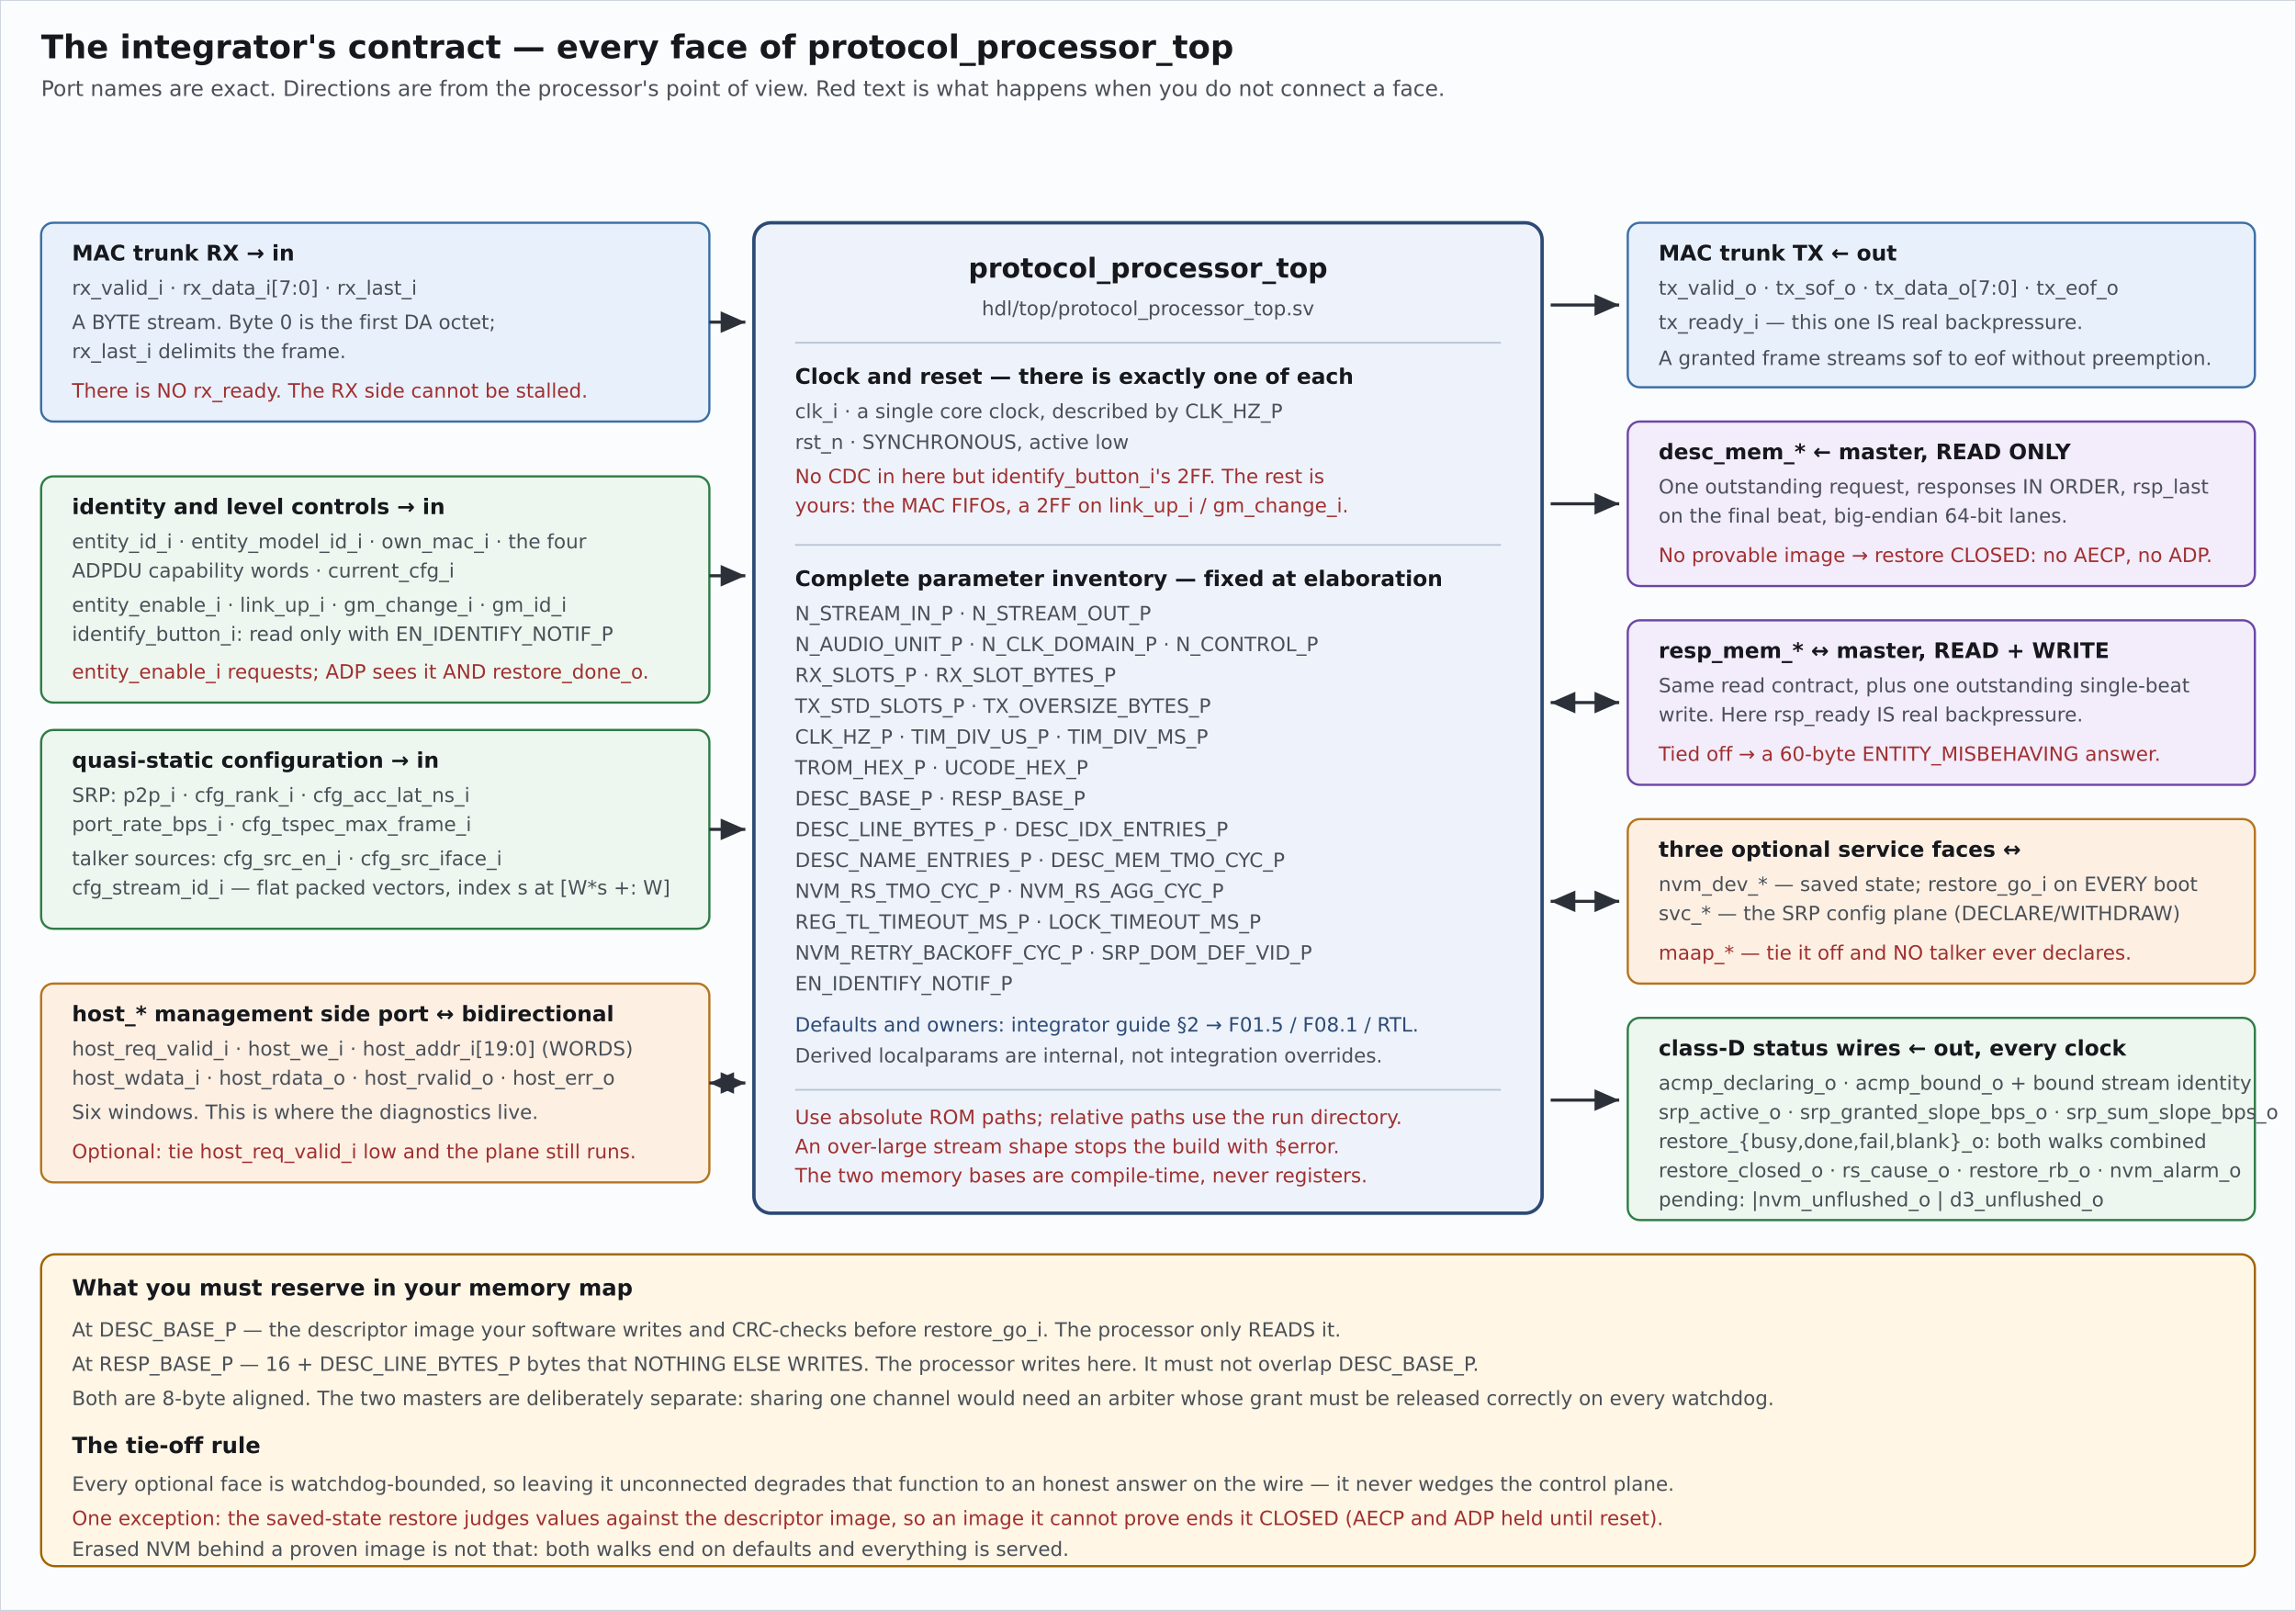
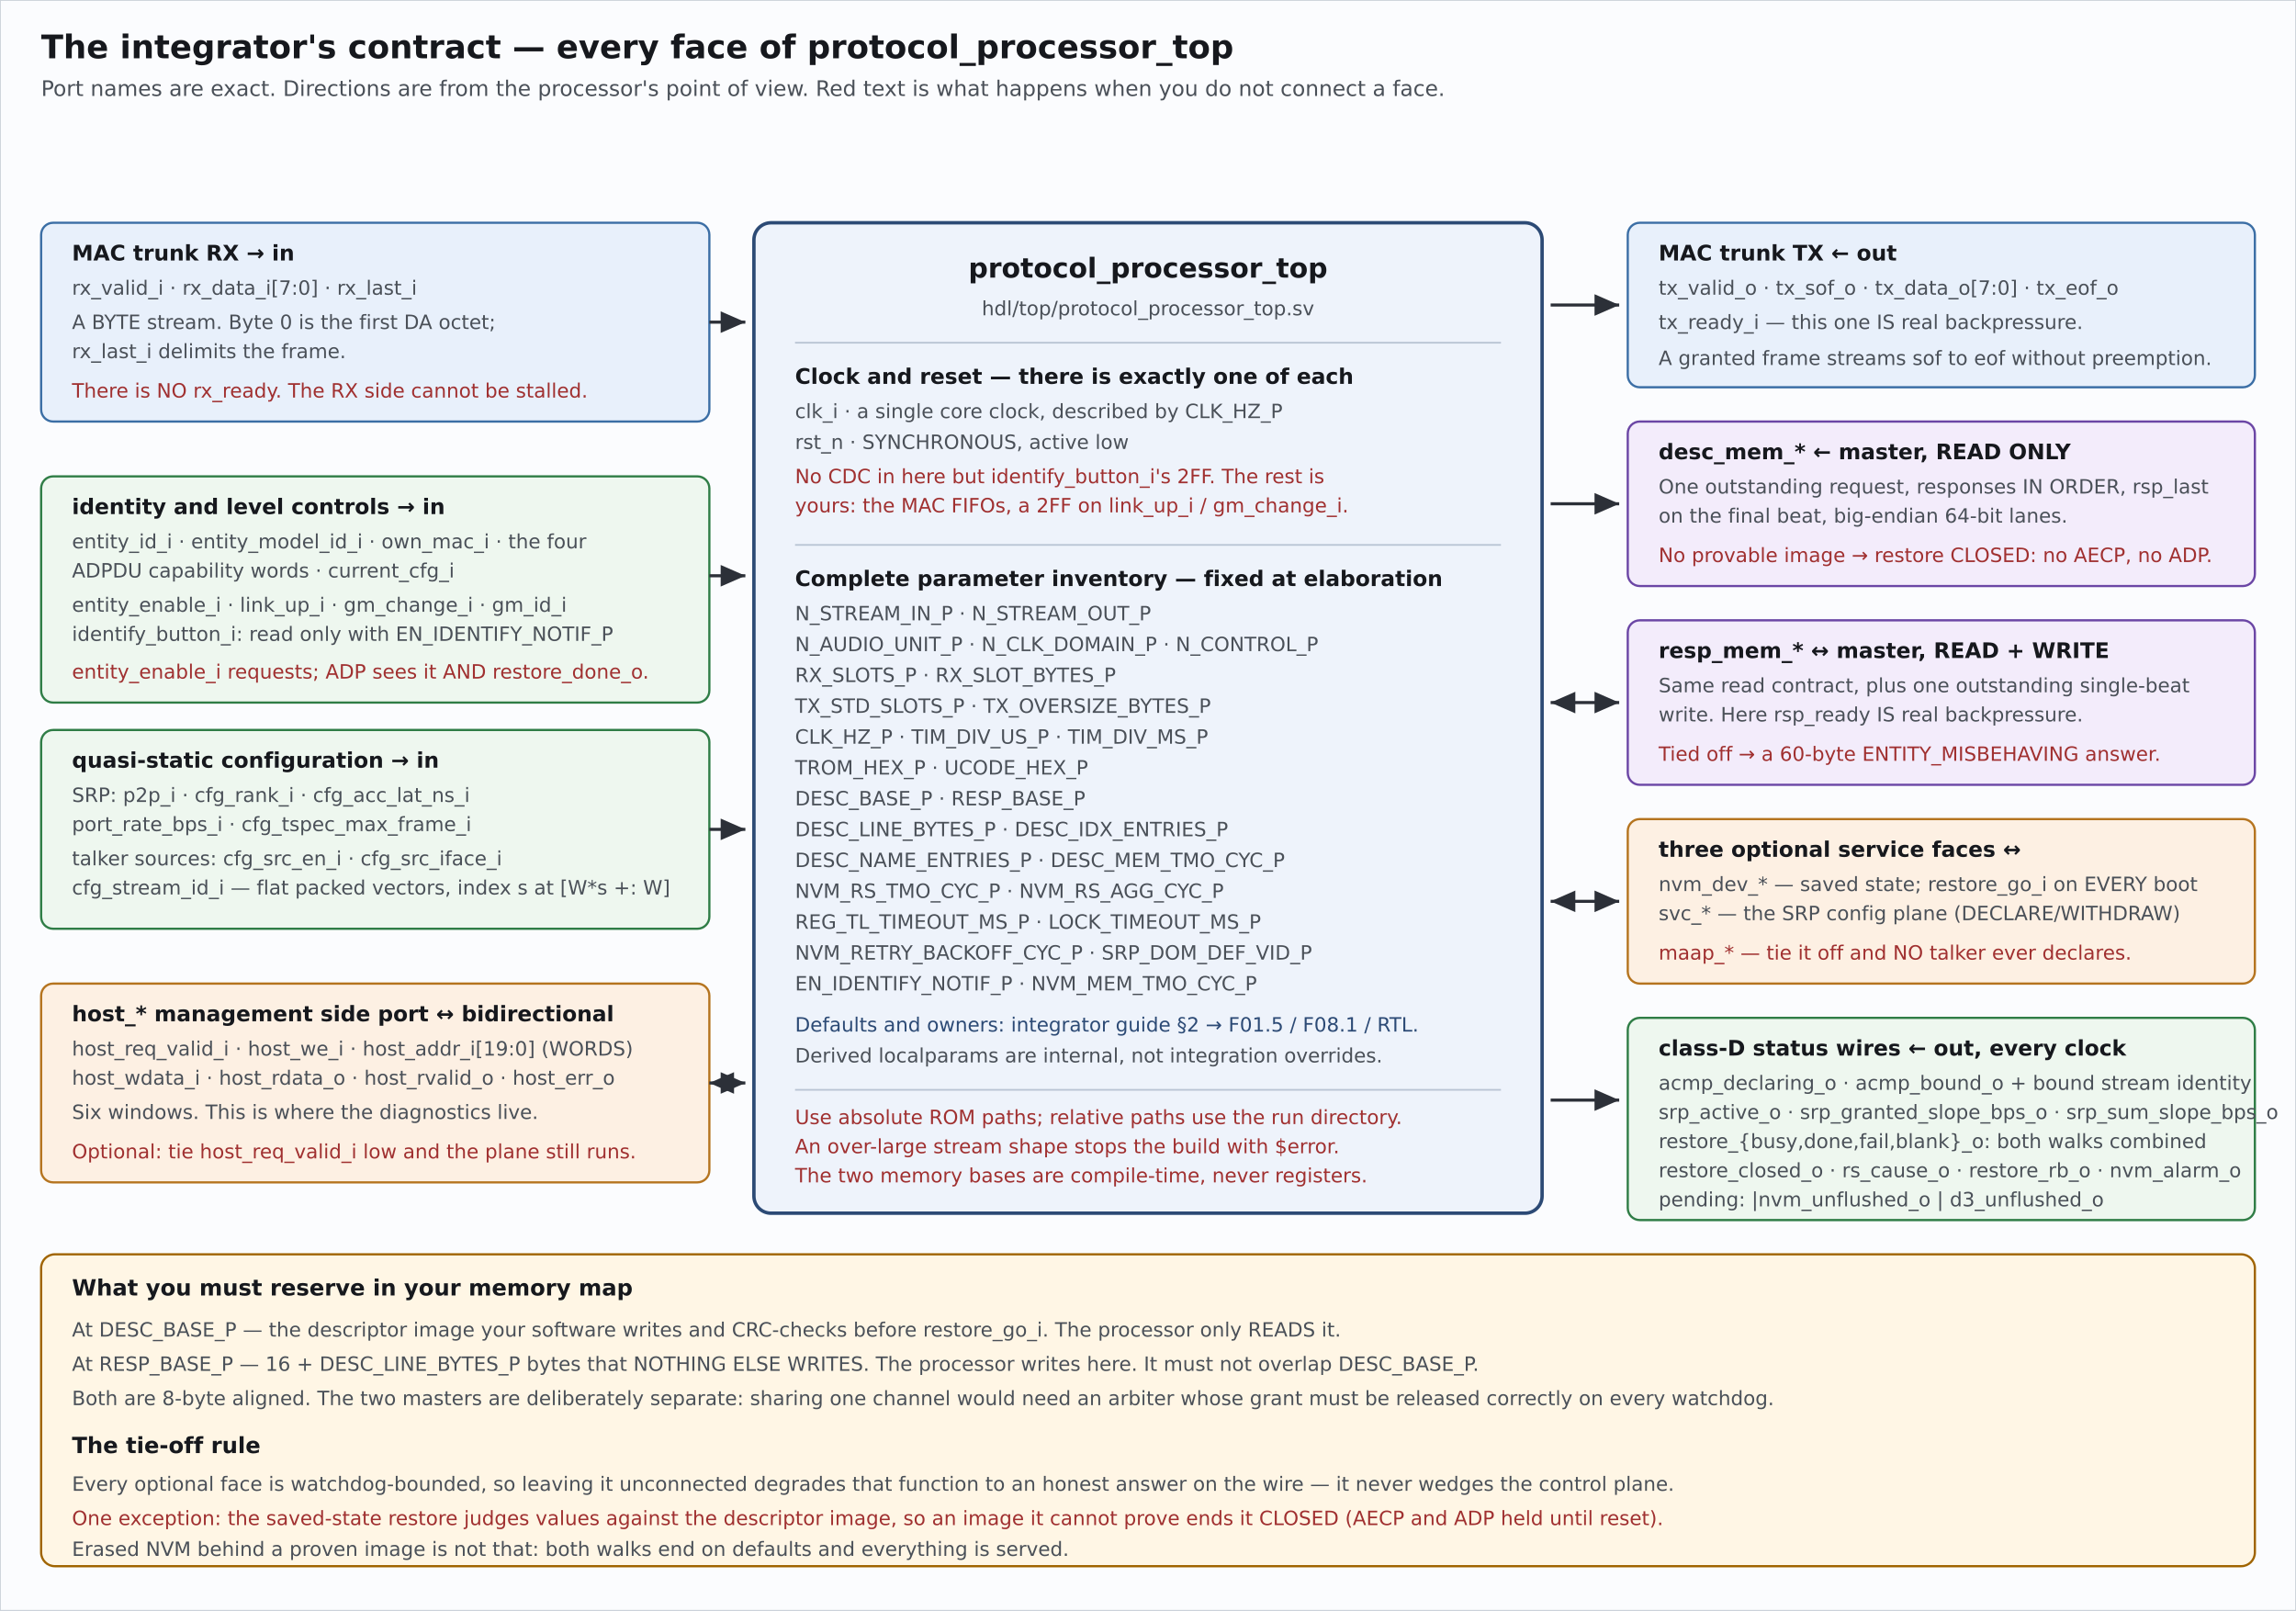
<svg xmlns="http://www.w3.org/2000/svg" width="1340" height="940" viewBox="0 0 1340 940" font-family="DejaVu Sans, Verdana, Helvetica, Arial, sans-serif">
  <defs>
    <marker id="ah" markerWidth="9" markerHeight="9" refX="8" refY="4.5" orient="auto">
      <path d="M0,1 L8,4.5 L0,8 z" fill="#2c3038" />
    </marker>
    <marker id="ahb" markerWidth="9" markerHeight="9" refX="1" refY="4.5" orient="auto">
      <path d="M9,1 L1,4.5 L9,8 z" fill="#2c3038" />
    </marker>
  </defs>
  <rect x="0" y="0" width="1340" height="940" fill="#fbfcfe" stroke="#ccd2da" stroke-width="1" />
  <text x="24" y="34" font-size="19" font-weight="bold" fill="#16181d">The integrator's contract — every face of protocol_processor_top</text>
  <text x="24" y="56" font-size="12.5" fill="#4a5058">Port names are exact. Directions are from the processor's point of view. Red text is what happens when you do not connect a face.</text>
  <rect x="440" y="130" width="460" height="578" rx="10" fill="#eef3fb" stroke="#2c4a75" stroke-width="2" />
  <text x="670" y="162" font-size="16" font-weight="bold" text-anchor="middle" fill="#16181d">protocol_processor_top</text>
  <text x="670" y="184" font-size="11.5" text-anchor="middle" fill="#4a5058">hdl/top/protocol_processor_top.sv</text>
  <line x1="464" y1="200" x2="876" y2="200" stroke="#b9c4d4" stroke-width="1" />
  <text x="464" y="224" font-size="12.5" font-weight="bold" fill="#16181d">Clock and reset — there is exactly one of each</text>
  <text x="464" y="244" font-size="11.5" fill="#4a5058">clk_i · a single core clock, described by CLK_HZ_P</text>
  <text x="464" y="262" font-size="11.5" fill="#4a5058">rst_n · SYNCHRONOUS, active low</text>
  <text x="464" y="282" font-size="11.5" fill="#a03030">No CDC in here but identify_button_i's 2FF. The rest is</text>
  <text x="464" y="299" font-size="11.5" fill="#a03030">yours: the MAC FIFOs, a 2FF on link_up_i / gm_change_i.</text>
  <line x1="464" y1="318" x2="876" y2="318" stroke="#b9c4d4" stroke-width="1" />
  <text x="464" y="342" font-size="12.5" font-weight="bold" fill="#16181d">Complete parameter inventory — fixed at elaboration</text>
  <g id="integration-parameters" font-size="11.5" fill="#4a5058">
    <text x="464" y="362">N_STREAM_IN_P · N_STREAM_OUT_P</text>
    <text x="464" y="380">N_AUDIO_UNIT_P · N_CLK_DOMAIN_P · N_CONTROL_P</text>
    <text x="464" y="398">RX_SLOTS_P · RX_SLOT_BYTES_P</text>
    <text x="464" y="416">TX_STD_SLOTS_P · TX_OVERSIZE_BYTES_P</text>
    <text x="464" y="434">CLK_HZ_P · TIM_DIV_US_P · TIM_DIV_MS_P</text>
    <text x="464" y="452">TROM_HEX_P · UCODE_HEX_P</text>
    <text x="464" y="470">DESC_BASE_P · RESP_BASE_P</text>
    <text x="464" y="488">DESC_LINE_BYTES_P · DESC_IDX_ENTRIES_P</text>
    <text x="464" y="506">DESC_NAME_ENTRIES_P · DESC_MEM_TMO_CYC_P</text>
    <text x="464" y="524">NVM_RS_TMO_CYC_P · NVM_RS_AGG_CYC_P</text>
    <text x="464" y="542">REG_TL_TIMEOUT_MS_P · LOCK_TIMEOUT_MS_P</text>
    <text x="464" y="560">NVM_RETRY_BACKOFF_CYC_P · SRP_DOM_DEF_VID_P</text>
-     <text x="464" y="578">EN_IDENTIFY_NOTIF_P</text>
+     <text x="464" y="578">EN_IDENTIFY_NOTIF_P · NVM_MEM_TMO_CYC_P</text>
  </g>
  <a href="../guides/integrator.md#integration-parameters">
    <text x="464" y="602" font-size="11.5" fill="#2c4a75">Defaults and owners: integrator guide §2 → F01.5 / F08.1 / RTL.</text>
  </a>
  <text x="464" y="620" font-size="11.5" fill="#4a5058">Derived localparams are internal, not integration overrides.</text>
  <line x1="464" y1="636" x2="876" y2="636" stroke="#b9c4d4" stroke-width="1" />
  <text x="464" y="656" font-size="11.5" fill="#a03030">Use absolute ROM paths; relative paths use the run directory.</text>
  <text x="464" y="673" font-size="11.5" fill="#a03030">An over-large stream shape stops the build with $error.</text>
  <text x="464" y="690" font-size="11.5" fill="#a03030">The two memory bases are compile-time, never registers.</text>
  <rect x="24" y="130" width="390" height="116" rx="7" fill="#e8f0fb" stroke="#3b6ea5" stroke-width="1.3" />
  <text x="42" y="152" font-size="12.5" font-weight="bold" fill="#16181d">MAC trunk RX  →  in</text>
  <text x="42" y="172" font-size="11.5" fill="#4a5058">rx_valid_i · rx_data_i[7:0] · rx_last_i</text>
  <text x="42" y="192" font-size="11.5" fill="#4a5058">A BYTE stream. Byte 0 is the first DA octet;</text>
  <text x="42" y="209" font-size="11.5" fill="#4a5058">rx_last_i delimits the frame.</text>
  <text x="42" y="232" font-size="11.5" fill="#a03030">There is NO rx_ready. The RX side cannot be stalled.</text>
  <rect x="24" y="278" width="390" height="132" rx="7" fill="#eef7ef" stroke="#2f7d46" stroke-width="1.3" />
  <text x="42" y="300" font-size="12.5" font-weight="bold" fill="#16181d">identity and level controls  →  in</text>
  <text x="42" y="320" font-size="11.5" fill="#4a5058">entity_id_i · entity_model_id_i · own_mac_i · the four</text>
  <text x="42" y="337" font-size="11.5" fill="#4a5058">ADPDU capability words · current_cfg_i</text>
  <text x="42" y="357" font-size="11.5" fill="#4a5058">entity_enable_i · link_up_i · gm_change_i · gm_id_i</text>
  <text x="42" y="374" font-size="11.5" fill="#4a5058">identify_button_i: read only with EN_IDENTIFY_NOTIF_P</text>
  <text x="42" y="396" font-size="11.5" fill="#a03030">entity_enable_i requests; ADP sees it AND restore_done_o.</text>
  <rect x="24" y="426" width="390" height="116" rx="7" fill="#eef7ef" stroke="#2f7d46" stroke-width="1.3" />
  <text x="42" y="448" font-size="12.5" font-weight="bold" fill="#16181d">quasi-static configuration  →  in</text>
  <text x="42" y="468" font-size="11.5" fill="#4a5058">SRP: p2p_i · cfg_rank_i · cfg_acc_lat_ns_i</text>
  <text x="42" y="485" font-size="11.5" fill="#4a5058">port_rate_bps_i · cfg_tspec_max_frame_i</text>
  <text x="42" y="505" font-size="11.5" fill="#4a5058">talker sources: cfg_src_en_i · cfg_src_iface_i</text>
  <text x="42" y="522" font-size="11.5" fill="#4a5058">cfg_stream_id_i — flat packed vectors, index s at [W*s +: W]</text>
  <rect x="24" y="574" width="390" height="116" rx="7" fill="#fdf0e3" stroke="#b5741f" stroke-width="1.3" />
  <text x="42" y="596" font-size="12.5" font-weight="bold" fill="#16181d">host_* management side port  ↔  bidirectional</text>
  <text x="42" y="616" font-size="11.5" fill="#4a5058">host_req_valid_i · host_we_i · host_addr_i[19:0] (WORDS)</text>
  <text x="42" y="633" font-size="11.5" fill="#4a5058">host_wdata_i · host_rdata_o · host_rvalid_o · host_err_o</text>
  <text x="42" y="653" font-size="11.5" fill="#4a5058">Six windows. This is where the diagnostics live.</text>
  <text x="42" y="676" font-size="11.5" fill="#a03030">Optional: tie host_req_valid_i low and the plane still runs.</text>
  <line x1="414" y1="188" x2="435" y2="188" stroke="#2c3038" stroke-width="1.8" marker-end="url(#ah)" />
  <line x1="414" y1="336" x2="435" y2="336" stroke="#2c3038" stroke-width="1.8" marker-end="url(#ah)" />
  <line x1="414" y1="484" x2="435" y2="484" stroke="#2c3038" stroke-width="1.8" marker-end="url(#ah)" />
  <line x1="414" y1="632" x2="435" y2="632" stroke="#2c3038" stroke-width="1.8" marker-end="url(#ah)" marker-start="url(#ahb)" />
  <rect x="950" y="130" width="366" height="96" rx="7" fill="#e8f0fb" stroke="#3b6ea5" stroke-width="1.3" />
  <text x="968" y="152" font-size="12.5" font-weight="bold" fill="#16181d">MAC trunk TX  ←  out</text>
  <text x="968" y="172" font-size="11.5" fill="#4a5058">tx_valid_o · tx_sof_o · tx_data_o[7:0] · tx_eof_o</text>
  <text x="968" y="192" font-size="11.5" fill="#4a5058">tx_ready_i — this one IS real backpressure.</text>
  <text x="968" y="213" font-size="11.5" fill="#4a5058">A granted frame streams sof to eof without preemption.</text>
  <rect x="950" y="246" width="366" height="96" rx="7" fill="#f3ecfb" stroke="#6b46a5" stroke-width="1.3" />
  <text x="968" y="268" font-size="12.5" font-weight="bold" fill="#16181d">desc_mem_*  ←  master, READ ONLY</text>
  <text x="968" y="288" font-size="11.5" fill="#4a5058">One outstanding request, responses IN ORDER, rsp_last</text>
  <text x="968" y="305" font-size="11.5" fill="#4a5058">on the final beat, big-endian 64-bit lanes.</text>
  <text x="968" y="328" font-size="11.5" fill="#a03030">No provable image → restore CLOSED: no AECP, no ADP.</text>
  <rect x="950" y="362" width="366" height="96" rx="7" fill="#f3ecfb" stroke="#6b46a5" stroke-width="1.3" />
  <text x="968" y="384" font-size="12.5" font-weight="bold" fill="#16181d">resp_mem_*  ↔  master, READ + WRITE</text>
  <text x="968" y="404" font-size="11.5" fill="#4a5058">Same read contract, plus one outstanding single-beat</text>
  <text x="968" y="421" font-size="11.5" fill="#4a5058">write. Here rsp_ready IS real backpressure.</text>
  <text x="968" y="444" font-size="11.5" fill="#a03030">Tied off → a 60-byte ENTITY_MISBEHAVING answer.</text>
  <rect x="950" y="478" width="366" height="96" rx="7" fill="#fdf0e3" stroke="#b5741f" stroke-width="1.3" />
  <text x="968" y="500" font-size="12.5" font-weight="bold" fill="#16181d">three optional service faces  ↔</text>
  <text x="968" y="520" font-size="11.5" fill="#4a5058">nvm_dev_* — saved state; restore_go_i on EVERY boot</text>
  <text x="968" y="537" font-size="11.5" fill="#4a5058">svc_* — the SRP config plane (DECLARE/WITHDRAW)</text>
  <text x="968" y="560" font-size="11.5" fill="#a03030">maap_* — tie it off and NO talker ever declares.</text>
  <rect x="950" y="594" width="366" height="118" rx="7" fill="#eef7ef" stroke="#2f7d46" stroke-width="1.3" />
  <text x="968" y="616" font-size="12.5" font-weight="bold" fill="#16181d">class-D status wires  ←  out, every clock</text>
  <text x="968" y="636" font-size="11.5" fill="#4a5058">acmp_declaring_o · acmp_bound_o + bound stream identity</text>
  <text x="968" y="653" font-size="11.5" fill="#4a5058">srp_active_o · srp_granted_slope_bps_o · srp_sum_slope_bps_o</text>
  <text x="968" y="670" font-size="11.5" fill="#4a5058">restore_{busy,done,fail,blank}_o: both walks combined</text>
  <text x="968" y="687" font-size="11.5" fill="#4a5058">restore_closed_o · rs_cause_o · restore_rb_o · nvm_alarm_o</text>
  <text x="968" y="704" font-size="11.5" fill="#4a5058">pending: |nvm_unflushed_o | d3_unflushed_o</text>
  <line x1="905" y1="178" x2="945" y2="178" stroke="#2c3038" stroke-width="1.8" marker-end="url(#ah)" />
  <line x1="905" y1="294" x2="945" y2="294" stroke="#2c3038" stroke-width="1.8" marker-end="url(#ah)" />
  <line x1="905" y1="410" x2="945" y2="410" stroke="#2c3038" stroke-width="1.8" marker-end="url(#ah)" marker-start="url(#ahb)" />
  <line x1="905" y1="526" x2="945" y2="526" stroke="#2c3038" stroke-width="1.8" marker-end="url(#ah)" marker-start="url(#ahb)" />
  <line x1="905" y1="642" x2="945" y2="642" stroke="#2c3038" stroke-width="1.8" marker-end="url(#ah)" />
  <rect x="24" y="732" width="1292" height="182" rx="8" fill="#fff6e5" stroke="#a06400" stroke-width="1.3" />
  <text x="42" y="756" font-size="13" font-weight="bold" fill="#16181d">What you must reserve in your memory map</text>
  <text x="42" y="780" font-size="11.5" fill="#4a5058">At DESC_BASE_P — the descriptor image your software writes and CRC-checks before restore_go_i. The processor only READS it.</text>
  <text x="42" y="800" font-size="11.5" fill="#4a5058">At RESP_BASE_P — 16 + DESC_LINE_BYTES_P bytes that NOTHING ELSE WRITES. The processor writes here. It must not overlap DESC_BASE_P.</text>
  <text x="42" y="820" font-size="11.5" fill="#4a5058">Both are 8-byte aligned. The two masters are deliberately separate: sharing one channel would need an arbiter whose grant must be released correctly on every watchdog.</text>
  <text x="42" y="848" font-size="13" font-weight="bold" fill="#16181d">The tie-off rule</text>
  <text x="42" y="870" font-size="11.5" fill="#4a5058">Every optional face is watchdog-bounded, so leaving it unconnected degrades that function to an honest answer on the wire — it never wedges the control plane.</text>
  <text x="42" y="890" font-size="11.5" fill="#a03030">One exception: the saved-state restore judges values against the descriptor image, so an image it cannot prove ends it CLOSED (AECP and ADP held until reset).</text>
  <text x="42" y="908" font-size="11.5" fill="#4a5058">Erased NVM behind a proven image is not that: both walks end on defaults and everything is served.</text>
</svg>
